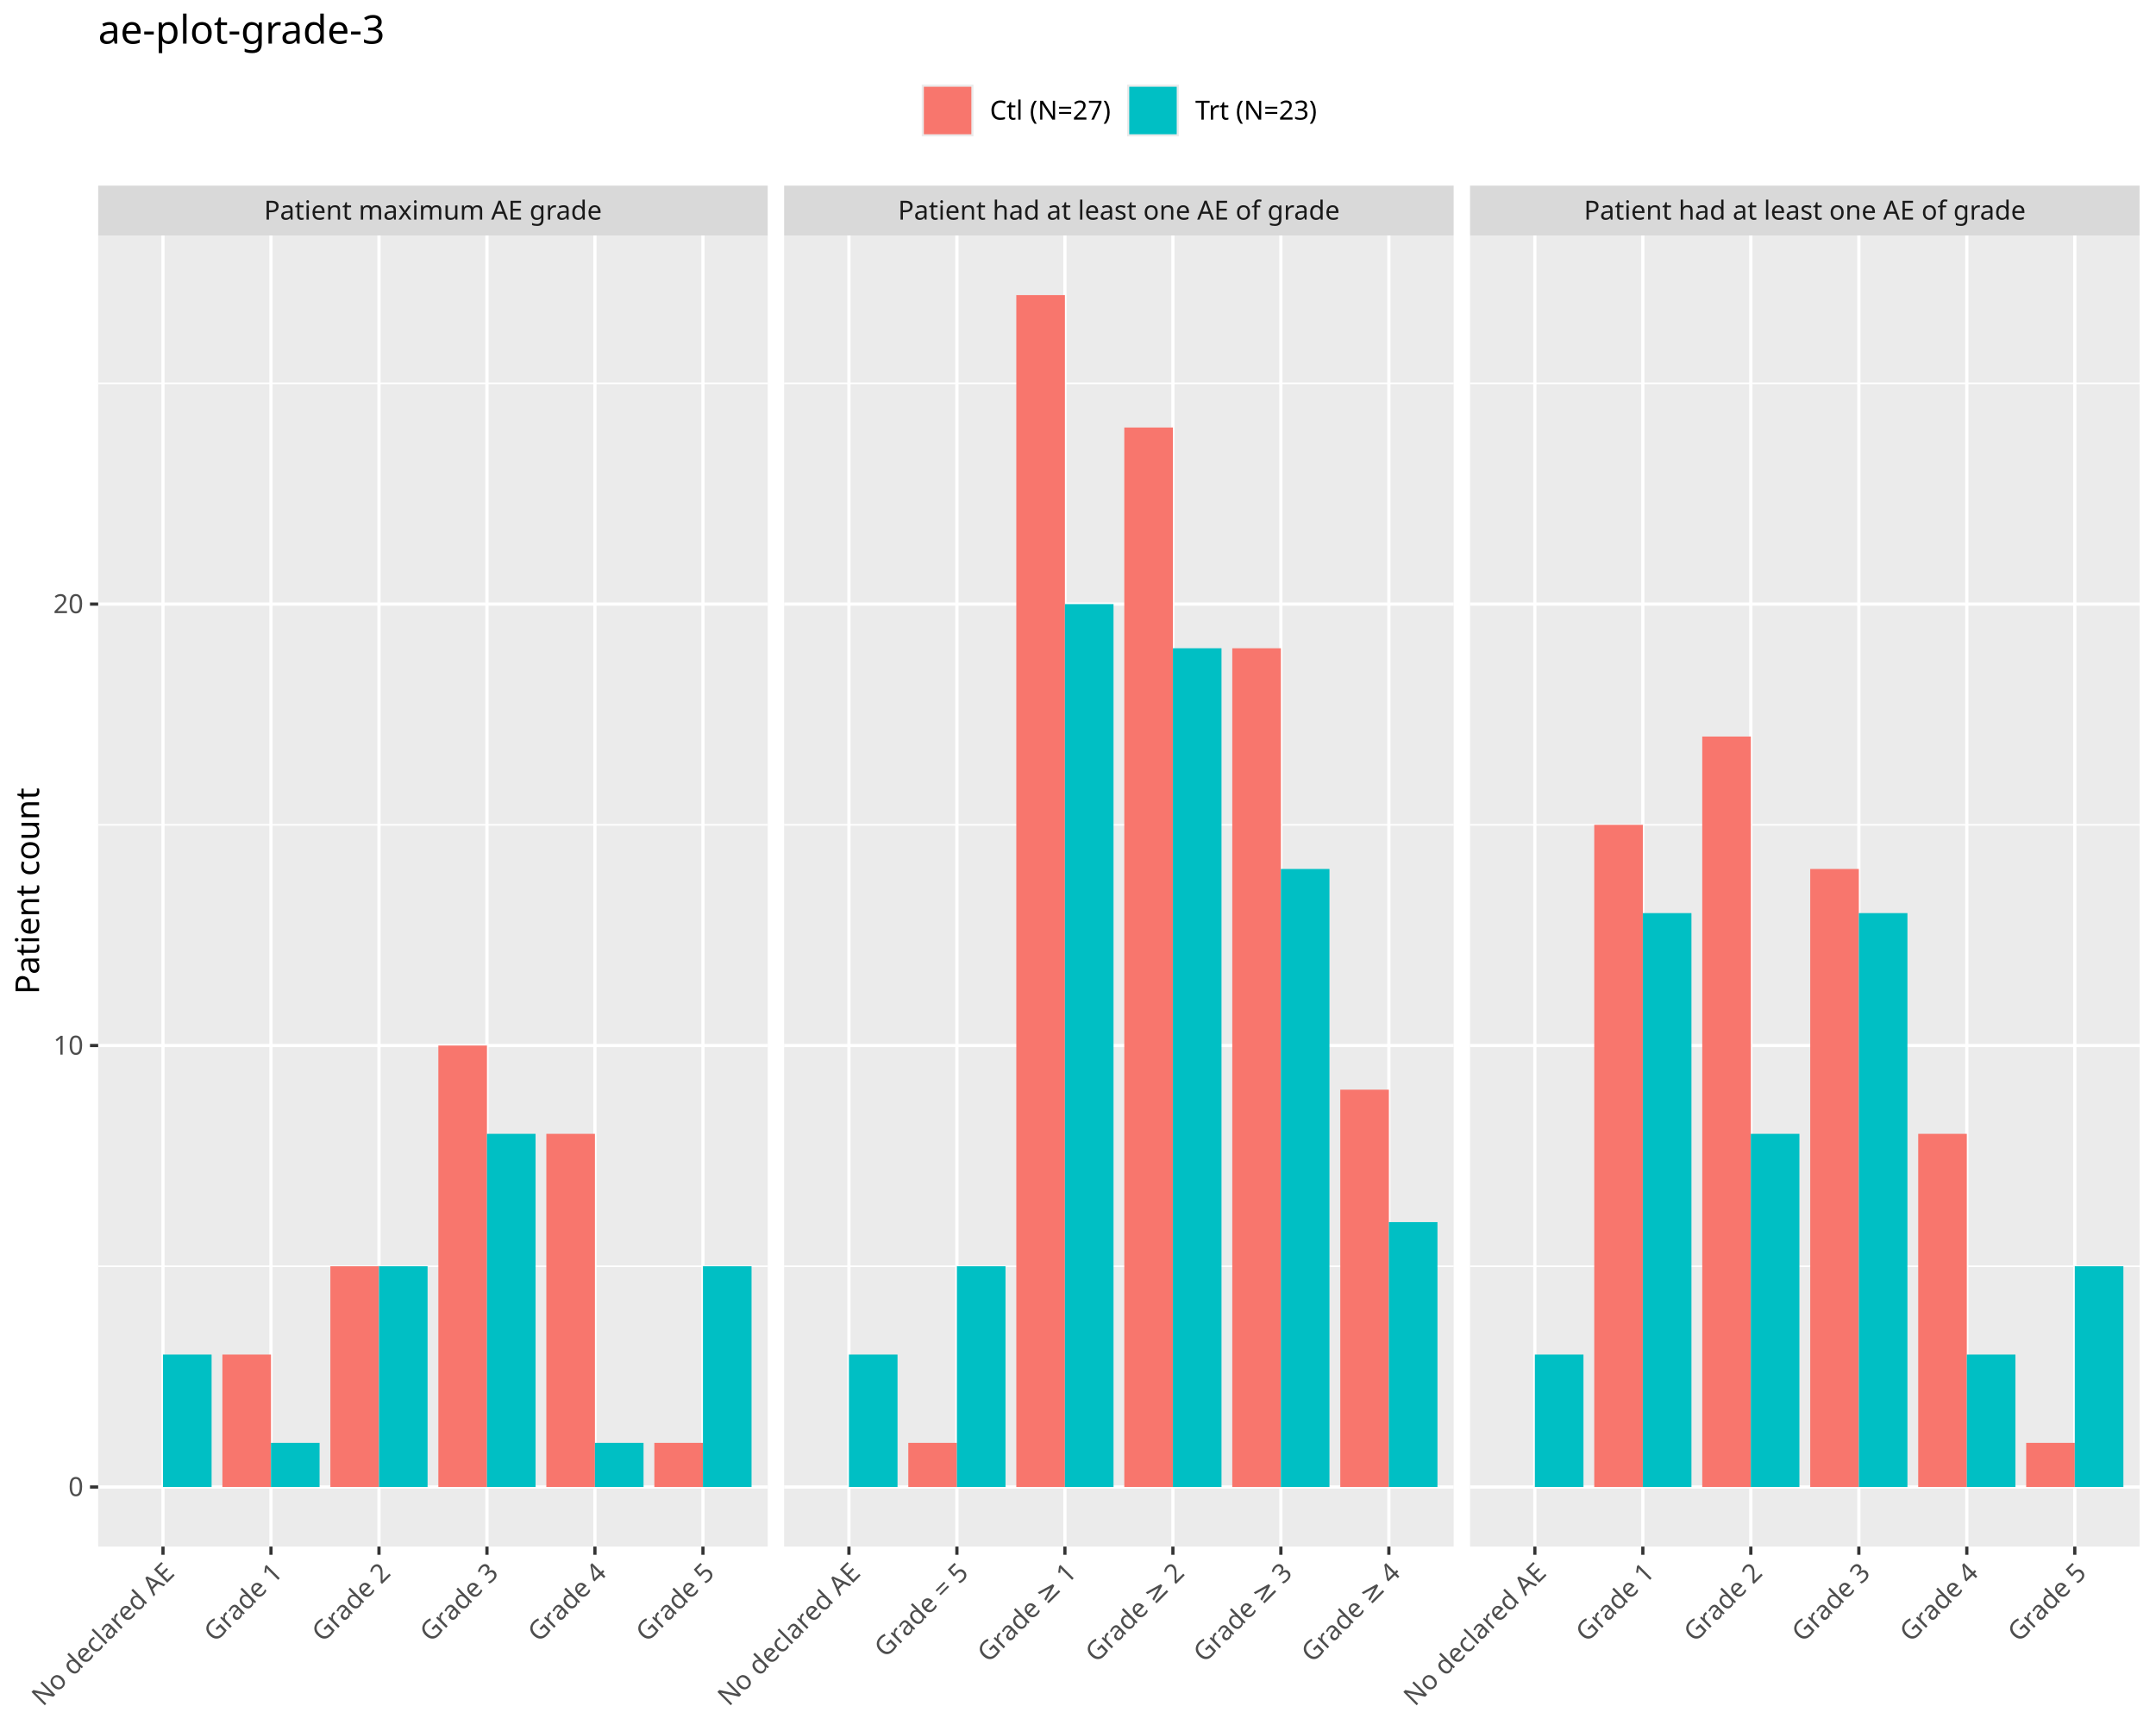
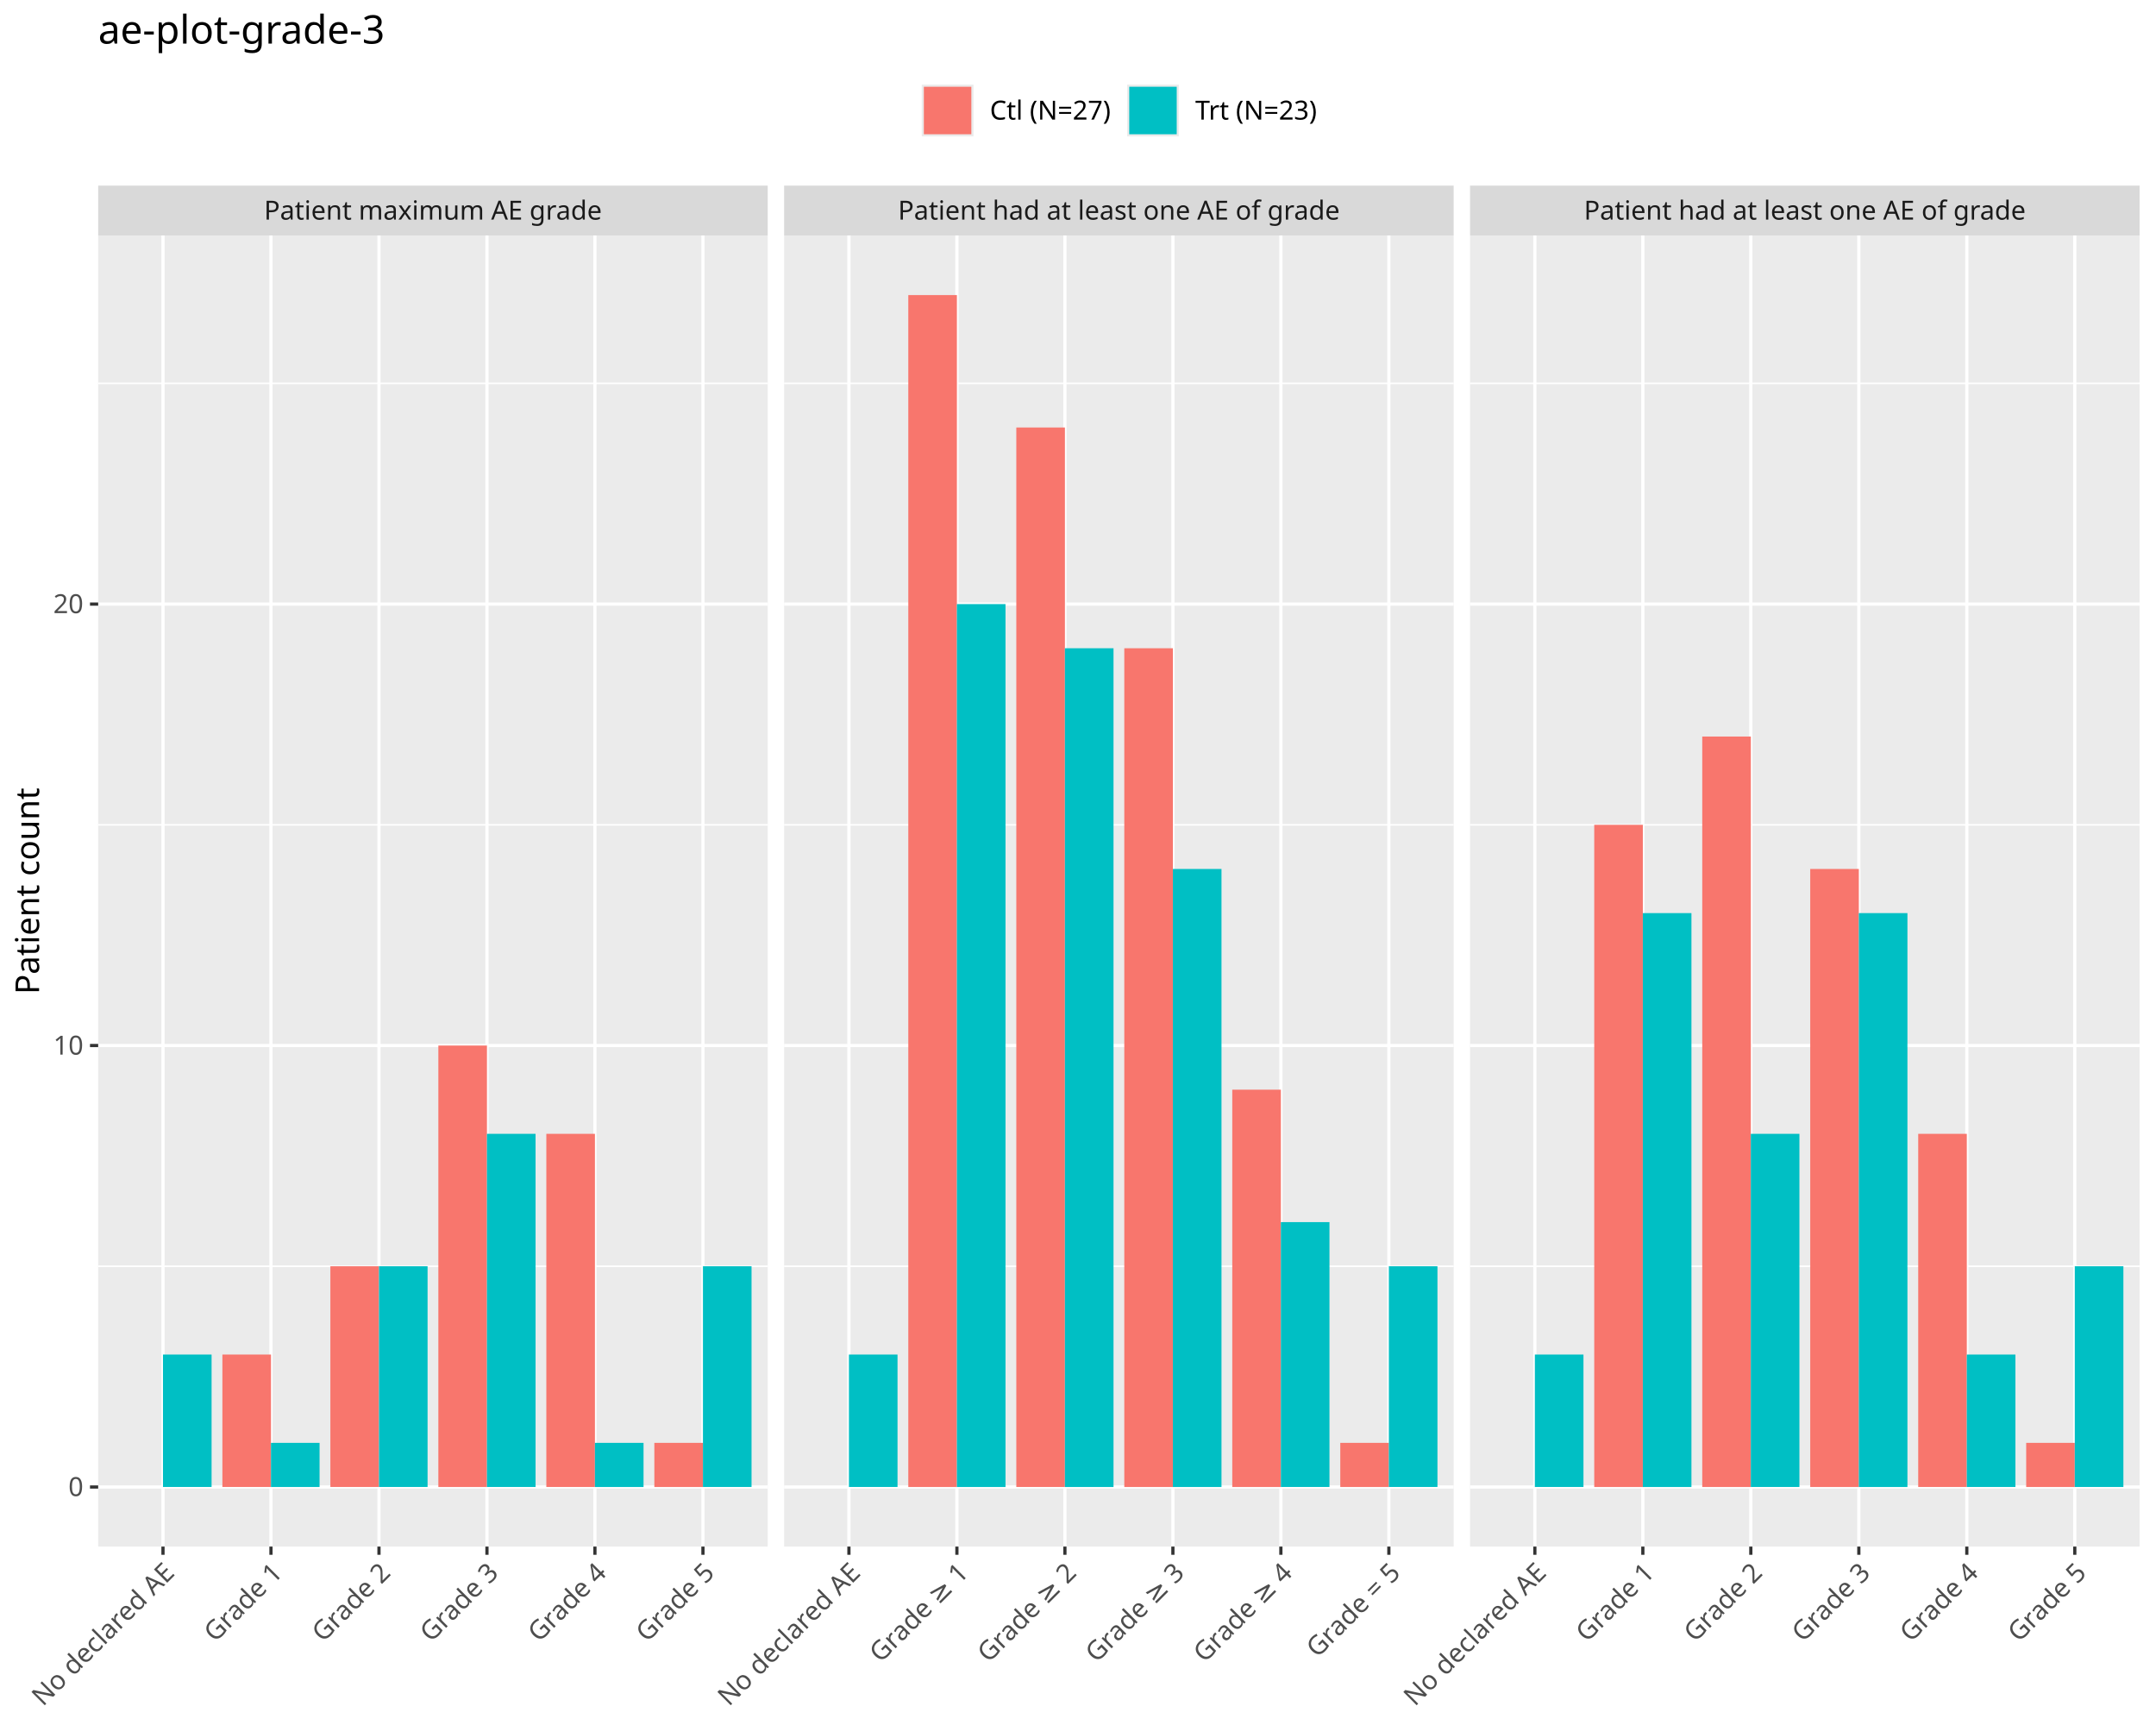
<svg xmlns="http://www.w3.org/2000/svg" class="svglite" data-engine-version="2.0" width="720.00pt" height="576.00pt" viewBox="0 0 720.00 576.00">
  <defs>
    <style type="text/css">
    .svglite line, .svglite polyline, .svglite polygon, .svglite path, .svglite rect, .svglite circle {
      fill: none;
      stroke: #000000;
      stroke-linecap: round;
      stroke-linejoin: round;
      stroke-miterlimit: 10.00;
    }
  </style>
  </defs>
  <rect width="100%" height="100%" style="stroke: none; fill: #FFFFFF;" />
  <defs>
    <clipPath id="cpMC4wMHw3MjAuMDB8MC4wMHw1NzYuMDA=">
      <rect x="0.00" y="0.00" width="720.00" height="576.00" />
    </clipPath>
  </defs>
  <g clip-path="url(#cpMC4wMHw3MjAuMDB8MC4wMHw1NzYuMDA=)">
    <rect x="-0" y="0.00" width="720.00" height="576.00" style="stroke-width: 1.07; stroke: #FFFFFF; fill: #FFFFFF;" />
  </g>
  <defs>
    <clipPath id="cpMzIuNzl8MjU2LjM4fDc4LjYzfDUxNi40Mw==">
      <rect x="32.79" y="78.63" width="223.59" height="437.79" />
    </clipPath>
  </defs>
  <g clip-path="url(#cpMzIuNzl8MjU2LjM4fDc4LjYzfDUxNi40Mw==)">
    <rect x="32.79" y="78.63" width="223.59" height="437.79" style="stroke-width: 1.07; stroke: none; fill: #EBEBEB;" />
    <polyline points="32.79,422.82 256.38,422.82 " style="stroke-width: 0.53; stroke: #FFFFFF; stroke-linecap: butt;" />
    <polyline points="32.79,275.42 256.38,275.42 " style="stroke-width: 0.53; stroke: #FFFFFF; stroke-linecap: butt;" />
    <polyline points="32.79,128.01 256.38,128.01 " style="stroke-width: 0.53; stroke: #FFFFFF; stroke-linecap: butt;" />
    <polyline points="32.79,496.53 256.38,496.53 " style="stroke-width: 1.07; stroke: #FFFFFF; stroke-linecap: butt;" />
    <polyline points="32.79,349.12 256.38,349.12 " style="stroke-width: 1.07; stroke: #FFFFFF; stroke-linecap: butt;" />
    <polyline points="32.79,201.72 256.38,201.72 " style="stroke-width: 1.07; stroke: #FFFFFF; stroke-linecap: butt;" />
    <polyline points="54.43,516.43 54.43,78.63 " style="stroke-width: 1.07; stroke: #FFFFFF; stroke-linecap: butt;" />
    <polyline points="90.49,516.43 90.49,78.63 " style="stroke-width: 1.07; stroke: #FFFFFF; stroke-linecap: butt;" />
    <polyline points="126.56,516.43 126.56,78.63 " style="stroke-width: 1.07; stroke: #FFFFFF; stroke-linecap: butt;" />
    <polyline points="162.62,516.43 162.62,78.63 " style="stroke-width: 1.07; stroke: #FFFFFF; stroke-linecap: butt;" />
    <polyline points="198.68,516.43 198.68,78.63 " style="stroke-width: 1.07; stroke: #FFFFFF; stroke-linecap: butt;" />
    <polyline points="234.75,516.43 234.75,78.63 " style="stroke-width: 1.07; stroke: #FFFFFF; stroke-linecap: butt;" />
    <rect x="38.20" y="496.53" width="16.23" height="0.00" style="stroke-width: 1.07; stroke: none; stroke-linecap: butt; stroke-linejoin: miter; fill: #F8766D;" />
    <rect x="54.43" y="452.30" width="16.23" height="44.22" style="stroke-width: 1.07; stroke: none; stroke-linecap: butt; stroke-linejoin: miter; fill: #00BFC4;" />
    <rect x="74.27" y="452.30" width="16.23" height="44.22" style="stroke-width: 1.07; stroke: none; stroke-linecap: butt; stroke-linejoin: miter; fill: #F8766D;" />
    <rect x="90.49" y="481.79" width="16.23" height="14.74" style="stroke-width: 1.07; stroke: none; stroke-linecap: butt; stroke-linejoin: miter; fill: #00BFC4;" />
    <rect x="110.33" y="422.82" width="16.23" height="73.70" style="stroke-width: 1.07; stroke: none; stroke-linecap: butt; stroke-linejoin: miter; fill: #F8766D;" />
    <rect x="126.56" y="422.82" width="16.23" height="73.70" style="stroke-width: 1.07; stroke: none; stroke-linecap: butt; stroke-linejoin: miter; fill: #00BFC4;" />
    <rect x="146.39" y="349.12" width="16.23" height="147.41" style="stroke-width: 1.07; stroke: none; stroke-linecap: butt; stroke-linejoin: miter; fill: #F8766D;" />
    <rect x="162.62" y="378.60" width="16.23" height="117.92" style="stroke-width: 1.07; stroke: none; stroke-linecap: butt; stroke-linejoin: miter; fill: #00BFC4;" />
    <rect x="182.45" y="378.60" width="16.23" height="117.92" style="stroke-width: 1.07; stroke: none; stroke-linecap: butt; stroke-linejoin: miter; fill: #F8766D;" />
    <rect x="198.68" y="481.79" width="16.23" height="14.74" style="stroke-width: 1.07; stroke: none; stroke-linecap: butt; stroke-linejoin: miter; fill: #00BFC4;" />
    <rect x="218.52" y="481.79" width="16.23" height="14.74" style="stroke-width: 1.07; stroke: none; stroke-linecap: butt; stroke-linejoin: miter; fill: #F8766D;" />
    <rect x="234.75" y="422.82" width="16.23" height="73.70" style="stroke-width: 1.07; stroke: none; stroke-linecap: butt; stroke-linejoin: miter; fill: #00BFC4;" />
  </g>
  <g clip-path="url(#cpMC4wMHw3MjAuMDB8MC4wMHw1NzYuMDA=)">
</g>
  <defs>
    <clipPath id="cpMjYxLjg2fDQ4NS40NXw3OC42M3w1MTYuNDM=">
      <rect x="261.86" y="78.63" width="223.59" height="437.79" />
    </clipPath>
  </defs>
  <g clip-path="url(#cpMjYxLjg2fDQ4NS40NXw3OC42M3w1MTYuNDM=)">
    <rect x="261.86" y="78.63" width="223.59" height="437.79" style="stroke-width: 1.07; stroke: none; fill: #EBEBEB;" />
    <polyline points="261.86,422.82 485.45,422.82 " style="stroke-width: 0.53; stroke: #FFFFFF; stroke-linecap: butt;" />
    <polyline points="261.86,275.42 485.45,275.42 " style="stroke-width: 0.53; stroke: #FFFFFF; stroke-linecap: butt;" />
    <polyline points="261.86,128.01 485.45,128.01 " style="stroke-width: 0.53; stroke: #FFFFFF; stroke-linecap: butt;" />
    <polyline points="261.86,496.53 485.45,496.53 " style="stroke-width: 1.07; stroke: #FFFFFF; stroke-linecap: butt;" />
    <polyline points="261.86,349.12 485.45,349.12 " style="stroke-width: 1.07; stroke: #FFFFFF; stroke-linecap: butt;" />
    <polyline points="261.86,201.72 485.45,201.72 " style="stroke-width: 1.07; stroke: #FFFFFF; stroke-linecap: butt;" />
    <polyline points="283.50,516.43 283.50,78.63 " style="stroke-width: 1.07; stroke: #FFFFFF; stroke-linecap: butt;" />
    <polyline points="319.56,516.43 319.56,78.63 " style="stroke-width: 1.07; stroke: #FFFFFF; stroke-linecap: butt;" />
    <polyline points="355.63,516.43 355.63,78.63 " style="stroke-width: 1.07; stroke: #FFFFFF; stroke-linecap: butt;" />
    <polyline points="391.69,516.43 391.69,78.63 " style="stroke-width: 1.07; stroke: #FFFFFF; stroke-linecap: butt;" />
    <polyline points="427.75,516.43 427.75,78.63 " style="stroke-width: 1.07; stroke: #FFFFFF; stroke-linecap: butt;" />
    <polyline points="463.81,516.43 463.81,78.63 " style="stroke-width: 1.07; stroke: #FFFFFF; stroke-linecap: butt;" />
    <rect x="267.27" y="496.53" width="16.23" height="0.00" style="stroke-width: 1.07; stroke: none; stroke-linecap: butt; stroke-linejoin: miter; fill: #F8766D;" />
    <rect x="283.50" y="452.30" width="16.23" height="44.22" style="stroke-width: 1.07; stroke: none; stroke-linecap: butt; stroke-linejoin: miter; fill: #00BFC4;" />
-     <rect x="303.33" y="481.79" width="16.23" height="14.74" style="stroke-width: 1.07; stroke: none; stroke-linecap: butt; stroke-linejoin: miter; fill: #F8766D;" />
-     <rect x="319.56" y="422.82" width="16.23" height="73.70" style="stroke-width: 1.07; stroke: none; stroke-linecap: butt; stroke-linejoin: miter; fill: #00BFC4;" />
-     <rect x="339.40" y="98.53" width="16.23" height="398.00" style="stroke-width: 1.07; stroke: none; stroke-linecap: butt; stroke-linejoin: miter; fill: #F8766D;" />
-     <rect x="355.63" y="201.72" width="16.23" height="294.81" style="stroke-width: 1.07; stroke: none; stroke-linecap: butt; stroke-linejoin: miter; fill: #00BFC4;" />
-     <rect x="375.46" y="142.75" width="16.23" height="353.77" style="stroke-width: 1.07; stroke: none; stroke-linecap: butt; stroke-linejoin: miter; fill: #F8766D;" />
-     <rect x="391.69" y="216.46" width="16.23" height="280.07" style="stroke-width: 1.07; stroke: none; stroke-linecap: butt; stroke-linejoin: miter; fill: #00BFC4;" />
-     <rect x="411.52" y="216.46" width="16.23" height="280.07" style="stroke-width: 1.07; stroke: none; stroke-linecap: butt; stroke-linejoin: miter; fill: #F8766D;" />
-     <rect x="427.75" y="290.16" width="16.23" height="206.37" style="stroke-width: 1.07; stroke: none; stroke-linecap: butt; stroke-linejoin: miter; fill: #00BFC4;" />
-     <rect x="447.59" y="363.86" width="16.23" height="132.67" style="stroke-width: 1.07; stroke: none; stroke-linecap: butt; stroke-linejoin: miter; fill: #F8766D;" />
-     <rect x="463.81" y="408.08" width="16.23" height="88.44" style="stroke-width: 1.07; stroke: none; stroke-linecap: butt; stroke-linejoin: miter; fill: #00BFC4;" />
+     <rect x="303.33" y="98.53" width="16.23" height="398.00" style="stroke-width: 1.07; stroke: none; stroke-linecap: butt; stroke-linejoin: miter; fill: #F8766D;" />
+     <rect x="319.56" y="201.72" width="16.23" height="294.81" style="stroke-width: 1.07; stroke: none; stroke-linecap: butt; stroke-linejoin: miter; fill: #00BFC4;" />
+     <rect x="339.40" y="142.75" width="16.23" height="353.77" style="stroke-width: 1.07; stroke: none; stroke-linecap: butt; stroke-linejoin: miter; fill: #F8766D;" />
+     <rect x="355.63" y="216.46" width="16.23" height="280.07" style="stroke-width: 1.07; stroke: none; stroke-linecap: butt; stroke-linejoin: miter; fill: #00BFC4;" />
+     <rect x="375.46" y="216.46" width="16.23" height="280.07" style="stroke-width: 1.07; stroke: none; stroke-linecap: butt; stroke-linejoin: miter; fill: #F8766D;" />
+     <rect x="391.69" y="290.16" width="16.23" height="206.37" style="stroke-width: 1.07; stroke: none; stroke-linecap: butt; stroke-linejoin: miter; fill: #00BFC4;" />
+     <rect x="411.52" y="363.86" width="16.23" height="132.67" style="stroke-width: 1.07; stroke: none; stroke-linecap: butt; stroke-linejoin: miter; fill: #F8766D;" />
+     <rect x="427.75" y="408.08" width="16.23" height="88.44" style="stroke-width: 1.07; stroke: none; stroke-linecap: butt; stroke-linejoin: miter; fill: #00BFC4;" />
+     <rect x="447.59" y="481.79" width="16.23" height="14.74" style="stroke-width: 1.07; stroke: none; stroke-linecap: butt; stroke-linejoin: miter; fill: #F8766D;" />
+     <rect x="463.81" y="422.82" width="16.23" height="73.70" style="stroke-width: 1.07; stroke: none; stroke-linecap: butt; stroke-linejoin: miter; fill: #00BFC4;" />
  </g>
  <g clip-path="url(#cpMC4wMHw3MjAuMDB8MC4wMHw1NzYuMDA=)">
</g>
  <defs>
    <clipPath id="cpNDkwLjkzfDcxNC41Mnw3OC42M3w1MTYuNDM=">
      <rect x="490.93" y="78.63" width="223.59" height="437.79" />
    </clipPath>
  </defs>
  <g clip-path="url(#cpNDkwLjkzfDcxNC41Mnw3OC42M3w1MTYuNDM=)">
    <rect x="490.93" y="78.63" width="223.59" height="437.79" style="stroke-width: 1.07; stroke: none; fill: #EBEBEB;" />
    <polyline points="490.93,422.82 714.52,422.82 " style="stroke-width: 0.53; stroke: #FFFFFF; stroke-linecap: butt;" />
    <polyline points="490.93,275.42 714.52,275.42 " style="stroke-width: 0.53; stroke: #FFFFFF; stroke-linecap: butt;" />
    <polyline points="490.93,128.01 714.52,128.01 " style="stroke-width: 0.53; stroke: #FFFFFF; stroke-linecap: butt;" />
    <polyline points="490.93,496.53 714.52,496.53 " style="stroke-width: 1.07; stroke: #FFFFFF; stroke-linecap: butt;" />
    <polyline points="490.93,349.12 714.52,349.12 " style="stroke-width: 1.07; stroke: #FFFFFF; stroke-linecap: butt;" />
    <polyline points="490.93,201.72 714.52,201.72 " style="stroke-width: 1.07; stroke: #FFFFFF; stroke-linecap: butt;" />
    <polyline points="512.57,516.43 512.57,78.63 " style="stroke-width: 1.07; stroke: #FFFFFF; stroke-linecap: butt;" />
    <polyline points="548.63,516.43 548.63,78.63 " style="stroke-width: 1.07; stroke: #FFFFFF; stroke-linecap: butt;" />
    <polyline points="584.69,516.43 584.69,78.63 " style="stroke-width: 1.07; stroke: #FFFFFF; stroke-linecap: butt;" />
    <polyline points="620.76,516.43 620.76,78.63 " style="stroke-width: 1.07; stroke: #FFFFFF; stroke-linecap: butt;" />
    <polyline points="656.82,516.43 656.82,78.63 " style="stroke-width: 1.07; stroke: #FFFFFF; stroke-linecap: butt;" />
    <polyline points="692.88,516.43 692.88,78.63 " style="stroke-width: 1.07; stroke: #FFFFFF; stroke-linecap: butt;" />
    <rect x="496.34" y="496.53" width="16.23" height="0.00" style="stroke-width: 1.07; stroke: none; stroke-linecap: butt; stroke-linejoin: miter; fill: #F8766D;" />
    <rect x="512.57" y="452.30" width="16.23" height="44.22" style="stroke-width: 1.07; stroke: none; stroke-linecap: butt; stroke-linejoin: miter; fill: #00BFC4;" />
    <rect x="532.40" y="275.42" width="16.23" height="221.11" style="stroke-width: 1.07; stroke: none; stroke-linecap: butt; stroke-linejoin: miter; fill: #F8766D;" />
    <rect x="548.63" y="304.90" width="16.23" height="191.63" style="stroke-width: 1.07; stroke: none; stroke-linecap: butt; stroke-linejoin: miter; fill: #00BFC4;" />
    <rect x="568.47" y="245.94" width="16.23" height="250.59" style="stroke-width: 1.07; stroke: none; stroke-linecap: butt; stroke-linejoin: miter; fill: #F8766D;" />
    <rect x="584.69" y="378.60" width="16.23" height="117.92" style="stroke-width: 1.07; stroke: none; stroke-linecap: butt; stroke-linejoin: miter; fill: #00BFC4;" />
    <rect x="604.53" y="290.16" width="16.23" height="206.37" style="stroke-width: 1.07; stroke: none; stroke-linecap: butt; stroke-linejoin: miter; fill: #F8766D;" />
    <rect x="620.76" y="304.90" width="16.23" height="191.63" style="stroke-width: 1.07; stroke: none; stroke-linecap: butt; stroke-linejoin: miter; fill: #00BFC4;" />
    <rect x="640.59" y="378.60" width="16.23" height="117.92" style="stroke-width: 1.07; stroke: none; stroke-linecap: butt; stroke-linejoin: miter; fill: #F8766D;" />
    <rect x="656.82" y="452.30" width="16.23" height="44.22" style="stroke-width: 1.07; stroke: none; stroke-linecap: butt; stroke-linejoin: miter; fill: #00BFC4;" />
    <rect x="676.65" y="481.79" width="16.23" height="14.74" style="stroke-width: 1.07; stroke: none; stroke-linecap: butt; stroke-linejoin: miter; fill: #F8766D;" />
    <rect x="692.88" y="422.82" width="16.23" height="73.70" style="stroke-width: 1.07; stroke: none; stroke-linecap: butt; stroke-linejoin: miter; fill: #00BFC4;" />
  </g>
  <g clip-path="url(#cpMC4wMHw3MjAuMDB8MC4wMHw1NzYuMDA=)">
</g>
  <defs>
    <clipPath id="cpMzIuNzl8MjU2LjM4fDYxLjk4fDc4LjYz">
      <rect x="32.79" y="61.98" width="223.59" height="16.65" />
    </clipPath>
  </defs>
  <g clip-path="url(#cpMzIuNzl8MjU2LjM4fDYxLjk4fDc4LjYz)">
    <rect x="32.79" y="61.98" width="223.59" height="16.65" style="stroke-width: 1.07; stroke: none; fill: #D9D9D9;" />
    <text x="144.59" y="73.33" text-anchor="middle" style="font-size: 8.80px; fill: #1A1A1A; font-family: sans;" textLength="107.13px" lengthAdjust="spacingAndGlyphs">Patient maximum AE grade</text>
  </g>
  <g clip-path="url(#cpMC4wMHw3MjAuMDB8MC4wMHw1NzYuMDA=)">
</g>
  <defs>
    <clipPath id="cpMjYxLjg2fDQ4NS40NXw2MS45OHw3OC42Mw==">
      <rect x="261.86" y="61.98" width="223.59" height="16.65" />
    </clipPath>
  </defs>
  <g clip-path="url(#cpMjYxLjg2fDQ4NS40NXw2MS45OHw3OC42Mw==)">
    <rect x="261.86" y="61.98" width="223.59" height="16.65" style="stroke-width: 1.07; stroke: none; fill: #D9D9D9;" />
    <text x="373.66" y="73.33" text-anchor="middle" style="font-size: 8.80px; fill: #1A1A1A; font-family: sans;" textLength="141.40px" lengthAdjust="spacingAndGlyphs">Patient had at least one AE of grade</text>
  </g>
  <g clip-path="url(#cpMC4wMHw3MjAuMDB8MC4wMHw1NzYuMDA=)">
</g>
  <defs>
    <clipPath id="cpNDkwLjkzfDcxNC41Mnw2MS45OHw3OC42Mw==">
      <rect x="490.93" y="61.98" width="223.59" height="16.65" />
    </clipPath>
  </defs>
  <g clip-path="url(#cpNDkwLjkzfDcxNC41Mnw2MS45OHw3OC42Mw==)">
    <rect x="490.93" y="61.98" width="223.59" height="16.65" style="stroke-width: 1.07; stroke: none; fill: #D9D9D9;" />
    <text x="602.73" y="73.33" text-anchor="middle" style="font-size: 8.80px; fill: #1A1A1A; font-family: sans;" textLength="143.84px" lengthAdjust="spacingAndGlyphs">Patient had at least one AE of grade </text>
  </g>
  <g clip-path="url(#cpMC4wMHw3MjAuMDB8MC4wMHw1NzYuMDA=)">
    <polyline points="54.43,519.17 54.43,516.43 " style="stroke-width: 1.07; stroke: #333333; stroke-linecap: butt;" />
    <polyline points="90.49,519.17 90.49,516.43 " style="stroke-width: 1.07; stroke: #333333; stroke-linecap: butt;" />
    <polyline points="126.56,519.17 126.56,516.43 " style="stroke-width: 1.07; stroke: #333333; stroke-linecap: butt;" />
    <polyline points="162.62,519.17 162.62,516.43 " style="stroke-width: 1.07; stroke: #333333; stroke-linecap: butt;" />
    <polyline points="198.68,519.17 198.68,516.43 " style="stroke-width: 1.07; stroke: #333333; stroke-linecap: butt;" />
    <polyline points="234.75,519.17 234.75,516.43 " style="stroke-width: 1.07; stroke: #333333; stroke-linecap: butt;" />
    <text transform="translate(58.71,525.64) rotate(-45)" text-anchor="end" style="font-size: 8.80px; fill: #4D4D4D; font-family: sans;" textLength="61.64px" lengthAdjust="spacingAndGlyphs">No declared AE</text>
    <text transform="translate(94.78,525.64) rotate(-45)" text-anchor="end" style="font-size: 8.80px; fill: #4D4D4D; font-family: sans;" textLength="31.80px" lengthAdjust="spacingAndGlyphs">Grade 1</text>
    <text transform="translate(130.84,525.64) rotate(-45)" text-anchor="end" style="font-size: 8.80px; fill: #4D4D4D; font-family: sans;" textLength="31.80px" lengthAdjust="spacingAndGlyphs">Grade 2</text>
    <text transform="translate(166.90,525.64) rotate(-45)" text-anchor="end" style="font-size: 8.80px; fill: #4D4D4D; font-family: sans;" textLength="31.80px" lengthAdjust="spacingAndGlyphs">Grade 3</text>
    <text transform="translate(202.96,525.64) rotate(-45)" text-anchor="end" style="font-size: 8.80px; fill: #4D4D4D; font-family: sans;" textLength="31.80px" lengthAdjust="spacingAndGlyphs">Grade 4</text>
    <text transform="translate(239.03,525.64) rotate(-45)" text-anchor="end" style="font-size: 8.80px; fill: #4D4D4D; font-family: sans;" textLength="31.80px" lengthAdjust="spacingAndGlyphs">Grade 5</text>
    <polyline points="283.50,519.17 283.50,516.43 " style="stroke-width: 1.07; stroke: #333333; stroke-linecap: butt;" />
    <polyline points="319.56,519.17 319.56,516.43 " style="stroke-width: 1.07; stroke: #333333; stroke-linecap: butt;" />
    <polyline points="355.63,519.17 355.63,516.43 " style="stroke-width: 1.07; stroke: #333333; stroke-linecap: butt;" />
    <polyline points="391.69,519.17 391.69,516.43 " style="stroke-width: 1.07; stroke: #333333; stroke-linecap: butt;" />
    <polyline points="427.75,519.17 427.75,516.43 " style="stroke-width: 1.07; stroke: #333333; stroke-linecap: butt;" />
    <polyline points="463.81,519.17 463.81,516.43 " style="stroke-width: 1.07; stroke: #333333; stroke-linecap: butt;" />
    <text transform="translate(287.78,525.64) rotate(-45)" text-anchor="end" style="font-size: 8.80px; fill: #4D4D4D; font-family: sans;" textLength="61.64px" lengthAdjust="spacingAndGlyphs">No declared AE</text>
-     <text transform="translate(323.85,525.64) rotate(-45)" text-anchor="end" style="font-size: 8.80px; fill: #4D4D4D; font-family: sans;" textLength="39.39px" lengthAdjust="spacingAndGlyphs">Grade = 5</text>
-     <text transform="translate(359.91,525.64) rotate(-45)" text-anchor="end" style="font-size: 8.80px; fill: #4D4D4D; font-family: sans;" textLength="39.08px" lengthAdjust="spacingAndGlyphs">Grade ≥ 1</text>
-     <text transform="translate(395.97,525.64) rotate(-45)" text-anchor="end" style="font-size: 8.80px; fill: #4D4D4D; font-family: sans;" textLength="39.08px" lengthAdjust="spacingAndGlyphs">Grade ≥ 2</text>
-     <text transform="translate(432.03,525.64) rotate(-45)" text-anchor="end" style="font-size: 8.80px; fill: #4D4D4D; font-family: sans;" textLength="39.08px" lengthAdjust="spacingAndGlyphs">Grade ≥ 3</text>
-     <text transform="translate(468.10,525.64) rotate(-45)" text-anchor="end" style="font-size: 8.80px; fill: #4D4D4D; font-family: sans;" textLength="39.08px" lengthAdjust="spacingAndGlyphs">Grade ≥ 4</text>
+     <text transform="translate(323.85,525.64) rotate(-45)" text-anchor="end" style="font-size: 8.80px; fill: #4D4D4D; font-family: sans;" textLength="39.08px" lengthAdjust="spacingAndGlyphs">Grade ≥ 1</text>
+     <text transform="translate(359.91,525.64) rotate(-45)" text-anchor="end" style="font-size: 8.80px; fill: #4D4D4D; font-family: sans;" textLength="39.08px" lengthAdjust="spacingAndGlyphs">Grade ≥ 2</text>
+     <text transform="translate(395.97,525.64) rotate(-45)" text-anchor="end" style="font-size: 8.80px; fill: #4D4D4D; font-family: sans;" textLength="39.08px" lengthAdjust="spacingAndGlyphs">Grade ≥ 3</text>
+     <text transform="translate(432.03,525.64) rotate(-45)" text-anchor="end" style="font-size: 8.80px; fill: #4D4D4D; font-family: sans;" textLength="39.08px" lengthAdjust="spacingAndGlyphs">Grade ≥ 4</text>
+     <text transform="translate(468.10,525.64) rotate(-45)" text-anchor="end" style="font-size: 8.80px; fill: #4D4D4D; font-family: sans;" textLength="39.39px" lengthAdjust="spacingAndGlyphs">Grade = 5</text>
    <polyline points="512.57,519.17 512.57,516.43 " style="stroke-width: 1.07; stroke: #333333; stroke-linecap: butt;" />
    <polyline points="548.63,519.17 548.63,516.43 " style="stroke-width: 1.07; stroke: #333333; stroke-linecap: butt;" />
    <polyline points="584.69,519.17 584.69,516.43 " style="stroke-width: 1.07; stroke: #333333; stroke-linecap: butt;" />
    <polyline points="620.76,519.17 620.76,516.43 " style="stroke-width: 1.07; stroke: #333333; stroke-linecap: butt;" />
    <polyline points="656.82,519.17 656.82,516.43 " style="stroke-width: 1.07; stroke: #333333; stroke-linecap: butt;" />
    <polyline points="692.88,519.17 692.88,516.43 " style="stroke-width: 1.07; stroke: #333333; stroke-linecap: butt;" />
    <text transform="translate(516.85,525.64) rotate(-45)" text-anchor="end" style="font-size: 8.80px; fill: #4D4D4D; font-family: sans;" textLength="61.64px" lengthAdjust="spacingAndGlyphs">No declared AE</text>
    <text transform="translate(552.91,525.64) rotate(-45)" text-anchor="end" style="font-size: 8.80px; fill: #4D4D4D; font-family: sans;" textLength="31.80px" lengthAdjust="spacingAndGlyphs">Grade 1</text>
    <text transform="translate(588.98,525.64) rotate(-45)" text-anchor="end" style="font-size: 8.80px; fill: #4D4D4D; font-family: sans;" textLength="31.80px" lengthAdjust="spacingAndGlyphs">Grade 2</text>
    <text transform="translate(625.04,525.64) rotate(-45)" text-anchor="end" style="font-size: 8.80px; fill: #4D4D4D; font-family: sans;" textLength="31.80px" lengthAdjust="spacingAndGlyphs">Grade 3</text>
    <text transform="translate(661.10,525.64) rotate(-45)" text-anchor="end" style="font-size: 8.80px; fill: #4D4D4D; font-family: sans;" textLength="31.80px" lengthAdjust="spacingAndGlyphs">Grade 4</text>
    <text transform="translate(697.17,525.64) rotate(-45)" text-anchor="end" style="font-size: 8.80px; fill: #4D4D4D; font-family: sans;" textLength="31.80px" lengthAdjust="spacingAndGlyphs">Grade 5</text>
    <text x="27.86" y="499.55" text-anchor="end" style="font-size: 8.80px; fill: #4D4D4D; font-family: sans;" textLength="4.89px" lengthAdjust="spacingAndGlyphs">0</text>
    <text x="27.86" y="352.15" text-anchor="end" style="font-size: 8.80px; fill: #4D4D4D; font-family: sans;" textLength="9.79px" lengthAdjust="spacingAndGlyphs">10</text>
    <text x="27.86" y="204.74" text-anchor="end" style="font-size: 8.80px; fill: #4D4D4D; font-family: sans;" textLength="9.79px" lengthAdjust="spacingAndGlyphs">20</text>
    <polyline points="30.05,496.53 32.79,496.53 " style="stroke-width: 1.07; stroke: #333333; stroke-linecap: butt;" />
    <polyline points="30.05,349.12 32.79,349.12 " style="stroke-width: 1.07; stroke: #333333; stroke-linecap: butt;" />
    <polyline points="30.05,201.72 32.79,201.72 " style="stroke-width: 1.07; stroke: #333333; stroke-linecap: butt;" />
    <text transform="translate(13.05,297.53) rotate(-90)" text-anchor="middle" style="font-size: 11.00px; font-family: sans;" textLength="64.22px" lengthAdjust="spacingAndGlyphs">Patient count</text>
    <rect x="302.33" y="22.78" width="142.65" height="28.24" style="stroke-width: 1.07; stroke: none; fill: #FFFFFF;" />
    <rect x="307.81" y="28.26" width="17.28" height="17.28" style="stroke-width: 1.07; stroke: none; fill: #EBEBEB;" />
    <rect x="308.52" y="28.97" width="15.86" height="15.86" style="stroke-width: 1.07; stroke: none; stroke-linecap: butt; stroke-linejoin: miter; fill: #F8766D;" />
    <rect x="376.40" y="28.26" width="17.28" height="17.28" style="stroke-width: 1.07; stroke: none; fill: #EBEBEB;" />
    <rect x="377.11" y="28.97" width="15.86" height="15.86" style="stroke-width: 1.07; stroke: none; stroke-linecap: butt; stroke-linejoin: miter; fill: #00BFC4;" />
    <text x="330.57" y="39.93" style="font-size: 8.80px; font-family: sans;" textLength="40.35px" lengthAdjust="spacingAndGlyphs">Ctl (N=27)</text>
    <text x="399.16" y="39.93" style="font-size: 8.80px; font-family: sans;" textLength="40.34px" lengthAdjust="spacingAndGlyphs">Trt (N=23)</text>
    <text x="32.79" y="14.56" style="font-size: 13.20px; font-family: sans;" textLength="90.26px" lengthAdjust="spacingAndGlyphs">ae-plot-grade-3</text>
  </g>
</svg>
